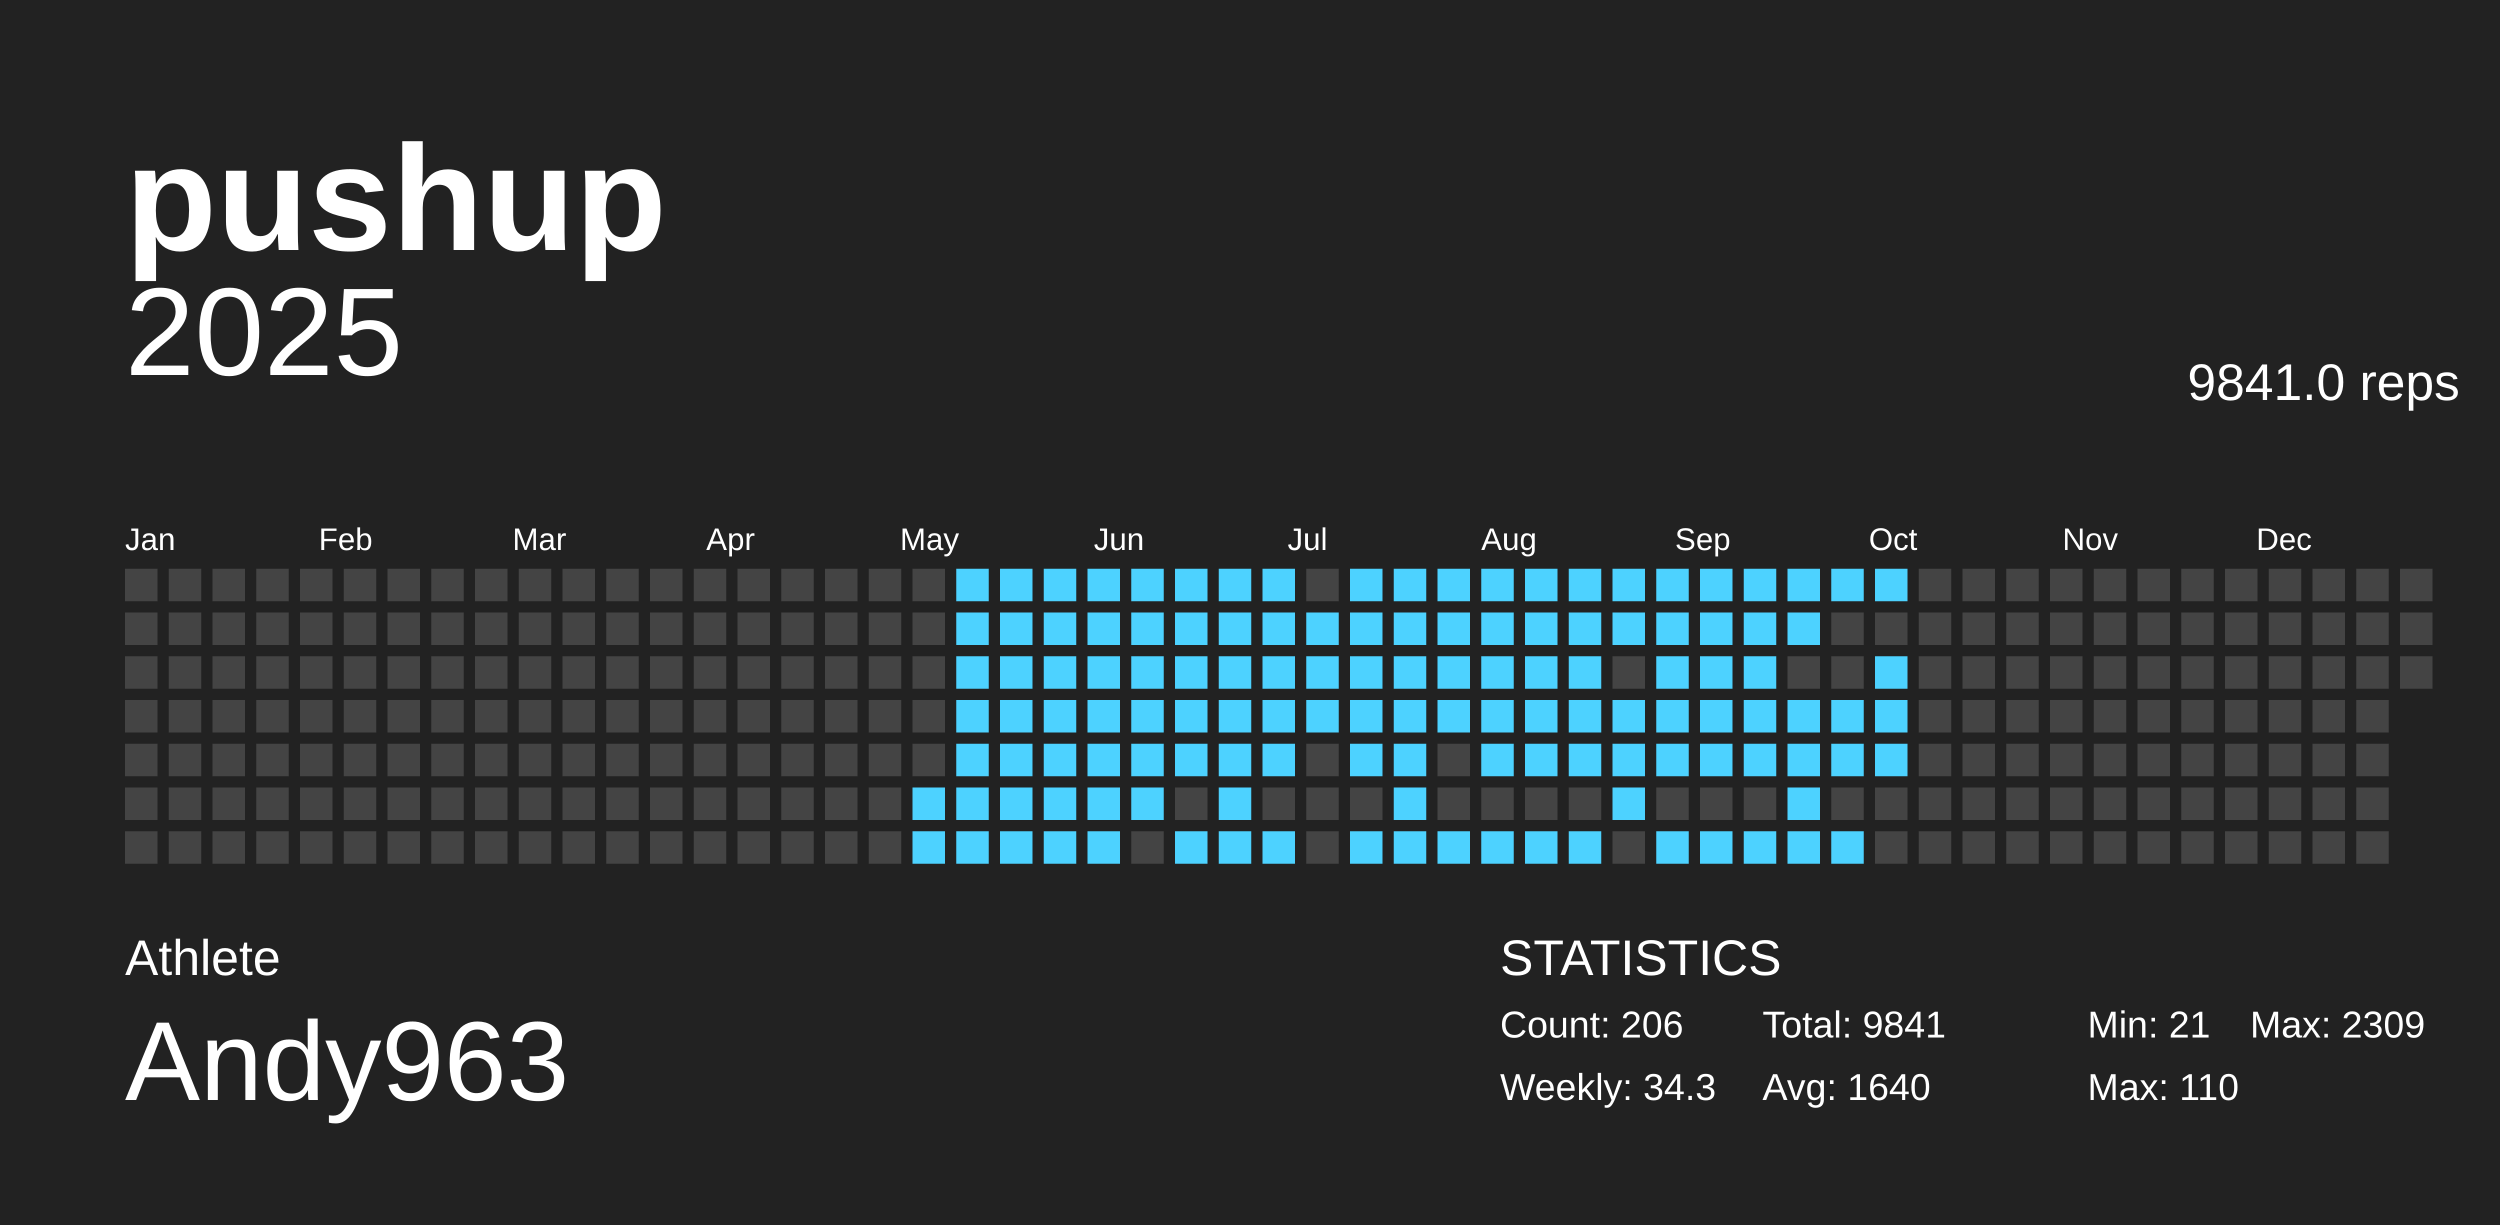
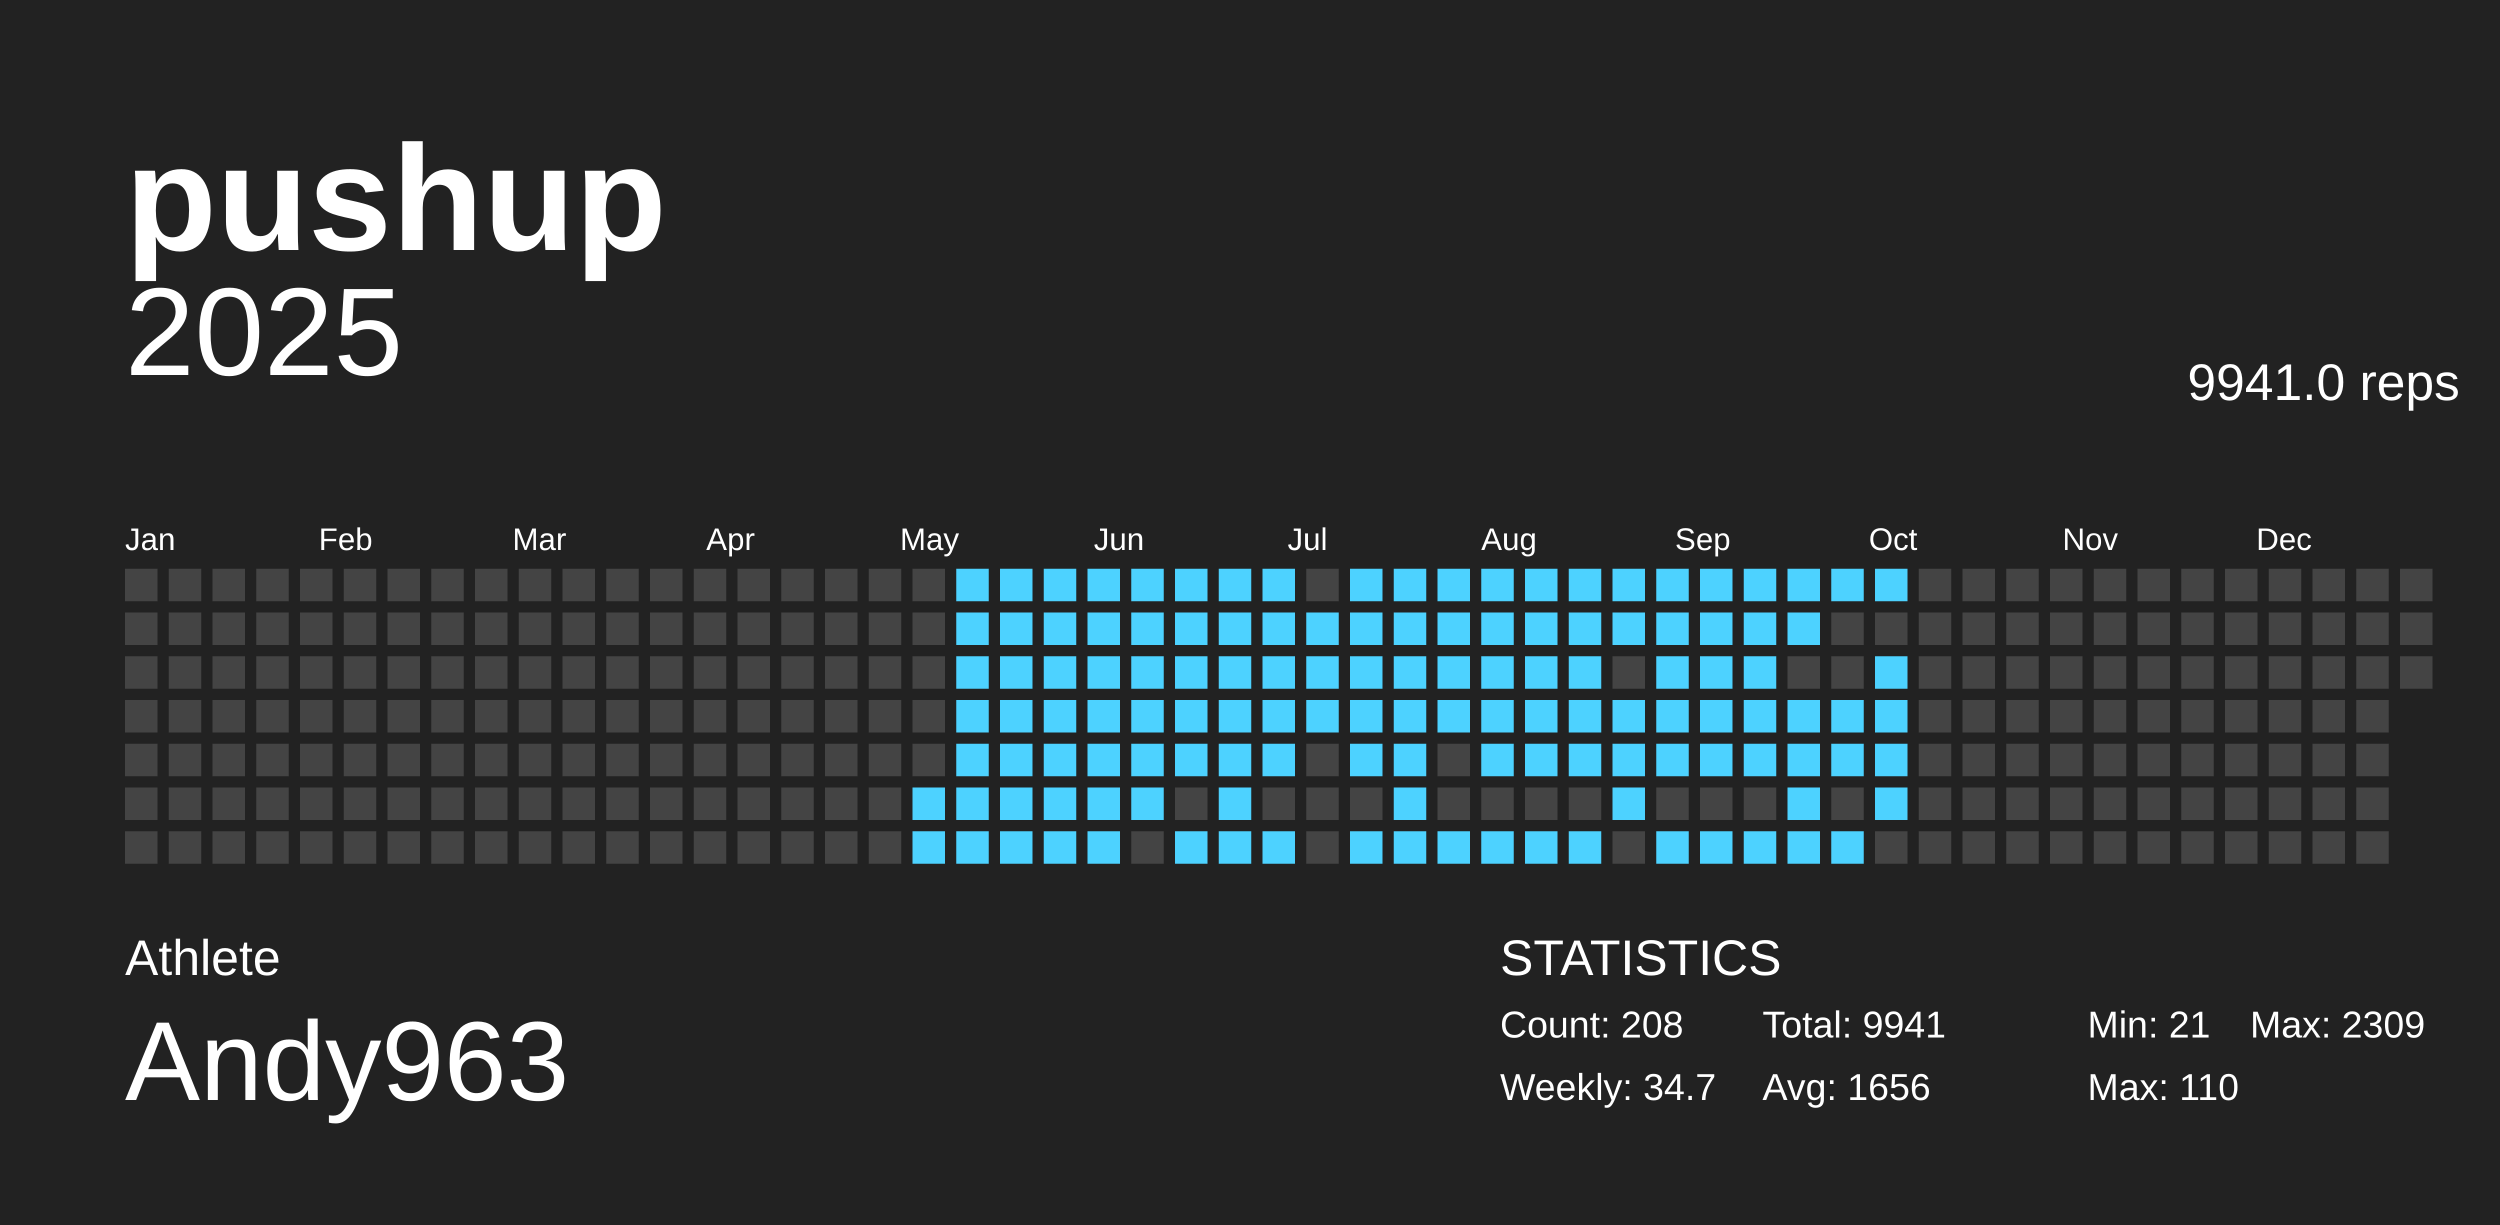
<svg xmlns="http://www.w3.org/2000/svg" baseProfile="full" height="98mm" version="1.1" viewBox="0,0,200,98" width="200mm">
  <defs />
  <g>
    <rect fill="#222222" height="98" width="200" x="0" y="0" />
    <g id="year2025">
      <text alignment-baseline="hanging" fill="#FFFFFF" style="font-size:10.0px; font-family:Arial;" x="10" y="30">2025</text>
-       <text alignment-baseline="hanging" fill="#FFFFFF" style="font-size:4.125px; font-family:Arial;" x="175" y="32">9841.0 reps</text>
+       <text alignment-baseline="hanging" fill="#FFFFFF" style="font-size:4.125px; font-family:Arial;" x="175" y="32">9941.0 reps</text>
      <text fill="#FFFFFF" style="font-size:2.5px; font-family:Arial" x="10.0" y="44">Jan</text>
      <text fill="#FFFFFF" style="font-size:2.5px; font-family:Arial" x="25.5" y="44">Feb</text>
      <text fill="#FFFFFF" style="font-size:2.5px; font-family:Arial" x="41.0" y="44">Mar</text>
      <text fill="#FFFFFF" style="font-size:2.5px; font-family:Arial" x="56.5" y="44">Apr</text>
      <text fill="#FFFFFF" style="font-size:2.5px; font-family:Arial" x="72.0" y="44">May</text>
      <text fill="#FFFFFF" style="font-size:2.5px; font-family:Arial" x="87.5" y="44">Jun</text>
      <text fill="#FFFFFF" style="font-size:2.5px; font-family:Arial" x="103.0" y="44">Jul</text>
      <text fill="#FFFFFF" style="font-size:2.5px; font-family:Arial" x="118.5" y="44">Aug</text>
      <text fill="#FFFFFF" style="font-size:2.5px; font-family:Arial" x="134.0" y="44">Sep</text>
      <text fill="#FFFFFF" style="font-size:2.5px; font-family:Arial" x="149.5" y="44">Oct</text>
      <text fill="#FFFFFF" style="font-size:2.5px; font-family:Arial" x="165.0" y="44">Nov</text>
      <text fill="#FFFFFF" style="font-size:2.5px; font-family:Arial" x="180.5" y="44">Dec</text>
      <rect fill="#444444" height="2.6" width="2.6" x="10.0" y="45.5" />
      <rect fill="#444444" height="2.6" width="2.6" x="10.0" y="49.0" />
      <rect fill="#444444" height="2.6" width="2.6" x="10.0" y="52.5" />
      <rect fill="#444444" height="2.6" width="2.6" x="10.0" y="56.0" />
      <rect fill="#444444" height="2.6" width="2.6" x="10.0" y="59.5" />
      <rect fill="#444444" height="2.6" width="2.6" x="10.0" y="63.0" />
      <rect fill="#444444" height="2.6" width="2.6" x="10.0" y="66.5" />
      <rect fill="#444444" height="2.6" width="2.6" x="13.5" y="45.5" />
      <rect fill="#444444" height="2.6" width="2.6" x="13.5" y="49.0" />
      <rect fill="#444444" height="2.6" width="2.6" x="13.5" y="52.5" />
      <rect fill="#444444" height="2.6" width="2.6" x="13.5" y="56.0" />
      <rect fill="#444444" height="2.6" width="2.6" x="13.5" y="59.5" />
      <rect fill="#444444" height="2.6" width="2.6" x="13.5" y="63.0" />
      <rect fill="#444444" height="2.6" width="2.6" x="13.5" y="66.5" />
      <rect fill="#444444" height="2.6" width="2.6" x="17.0" y="45.5" />
      <rect fill="#444444" height="2.6" width="2.6" x="17.0" y="49.0" />
      <rect fill="#444444" height="2.6" width="2.6" x="17.0" y="52.5" />
      <rect fill="#444444" height="2.6" width="2.6" x="17.0" y="56.0" />
      <rect fill="#444444" height="2.6" width="2.6" x="17.0" y="59.5" />
      <rect fill="#444444" height="2.6" width="2.6" x="17.0" y="63.0" />
      <rect fill="#444444" height="2.6" width="2.6" x="17.0" y="66.5" />
      <rect fill="#444444" height="2.6" width="2.6" x="20.5" y="45.5" />
      <rect fill="#444444" height="2.6" width="2.6" x="20.5" y="49.0" />
      <rect fill="#444444" height="2.6" width="2.6" x="20.5" y="52.5" />
      <rect fill="#444444" height="2.6" width="2.6" x="20.5" y="56.0" />
      <rect fill="#444444" height="2.6" width="2.6" x="20.5" y="59.5" />
      <rect fill="#444444" height="2.6" width="2.6" x="20.5" y="63.0" />
      <rect fill="#444444" height="2.6" width="2.6" x="20.5" y="66.5" />
      <rect fill="#444444" height="2.6" width="2.6" x="24.0" y="45.5" />
      <rect fill="#444444" height="2.6" width="2.6" x="24.0" y="49.0" />
      <rect fill="#444444" height="2.6" width="2.6" x="24.0" y="52.5" />
      <rect fill="#444444" height="2.6" width="2.6" x="24.0" y="56.0" />
      <rect fill="#444444" height="2.6" width="2.6" x="24.0" y="59.5" />
      <rect fill="#444444" height="2.6" width="2.6" x="24.0" y="63.0" />
      <rect fill="#444444" height="2.6" width="2.6" x="24.0" y="66.5" />
      <rect fill="#444444" height="2.6" width="2.6" x="27.5" y="45.5" />
      <rect fill="#444444" height="2.6" width="2.6" x="27.5" y="49.0" />
      <rect fill="#444444" height="2.6" width="2.6" x="27.5" y="52.5" />
      <rect fill="#444444" height="2.6" width="2.6" x="27.5" y="56.0" />
      <rect fill="#444444" height="2.6" width="2.6" x="27.5" y="59.5" />
      <rect fill="#444444" height="2.6" width="2.6" x="27.5" y="63.0" />
      <rect fill="#444444" height="2.6" width="2.6" x="27.5" y="66.5" />
      <rect fill="#444444" height="2.6" width="2.6" x="31.0" y="45.5" />
      <rect fill="#444444" height="2.6" width="2.6" x="31.0" y="49.0" />
      <rect fill="#444444" height="2.6" width="2.6" x="31.0" y="52.5" />
      <rect fill="#444444" height="2.6" width="2.6" x="31.0" y="56.0" />
      <rect fill="#444444" height="2.6" width="2.6" x="31.0" y="59.5" />
      <rect fill="#444444" height="2.6" width="2.6" x="31.0" y="63.0" />
      <rect fill="#444444" height="2.6" width="2.6" x="31.0" y="66.5" />
      <rect fill="#444444" height="2.6" width="2.6" x="34.5" y="45.5" />
      <rect fill="#444444" height="2.6" width="2.6" x="34.5" y="49.0" />
      <rect fill="#444444" height="2.6" width="2.6" x="34.5" y="52.5" />
      <rect fill="#444444" height="2.6" width="2.6" x="34.5" y="56.0" />
      <rect fill="#444444" height="2.6" width="2.6" x="34.5" y="59.5" />
      <rect fill="#444444" height="2.6" width="2.6" x="34.5" y="63.0" />
      <rect fill="#444444" height="2.6" width="2.6" x="34.5" y="66.5" />
      <rect fill="#444444" height="2.6" width="2.6" x="38.0" y="45.5" />
      <rect fill="#444444" height="2.6" width="2.6" x="38.0" y="49.0" />
      <rect fill="#444444" height="2.6" width="2.6" x="38.0" y="52.5" />
      <rect fill="#444444" height="2.6" width="2.6" x="38.0" y="56.0" />
      <rect fill="#444444" height="2.6" width="2.6" x="38.0" y="59.5" />
      <rect fill="#444444" height="2.6" width="2.6" x="38.0" y="63.0" />
      <rect fill="#444444" height="2.6" width="2.6" x="38.0" y="66.5" />
      <rect fill="#444444" height="2.6" width="2.6" x="41.5" y="45.5" />
      <rect fill="#444444" height="2.6" width="2.6" x="41.5" y="49.0" />
      <rect fill="#444444" height="2.6" width="2.6" x="41.5" y="52.5" />
      <rect fill="#444444" height="2.6" width="2.6" x="41.5" y="56.0" />
      <rect fill="#444444" height="2.6" width="2.6" x="41.5" y="59.5" />
      <rect fill="#444444" height="2.6" width="2.6" x="41.5" y="63.0" />
      <rect fill="#444444" height="2.6" width="2.6" x="41.5" y="66.5" />
      <rect fill="#444444" height="2.6" width="2.6" x="45.0" y="45.5" />
      <rect fill="#444444" height="2.6" width="2.6" x="45.0" y="49.0" />
      <rect fill="#444444" height="2.6" width="2.6" x="45.0" y="52.5" />
      <rect fill="#444444" height="2.6" width="2.6" x="45.0" y="56.0" />
      <rect fill="#444444" height="2.6" width="2.6" x="45.0" y="59.5" />
      <rect fill="#444444" height="2.6" width="2.6" x="45.0" y="63.0" />
      <rect fill="#444444" height="2.6" width="2.6" x="45.0" y="66.5" />
      <rect fill="#444444" height="2.6" width="2.6" x="48.5" y="45.5" />
      <rect fill="#444444" height="2.6" width="2.6" x="48.5" y="49.0" />
      <rect fill="#444444" height="2.6" width="2.6" x="48.5" y="52.5" />
      <rect fill="#444444" height="2.6" width="2.6" x="48.5" y="56.0" />
      <rect fill="#444444" height="2.6" width="2.6" x="48.5" y="59.5" />
      <rect fill="#444444" height="2.6" width="2.6" x="48.5" y="63.0" />
      <rect fill="#444444" height="2.6" width="2.6" x="48.5" y="66.5" />
      <rect fill="#444444" height="2.6" width="2.6" x="52.0" y="45.5" />
      <rect fill="#444444" height="2.6" width="2.6" x="52.0" y="49.0" />
      <rect fill="#444444" height="2.6" width="2.6" x="52.0" y="52.5" />
      <rect fill="#444444" height="2.6" width="2.6" x="52.0" y="56.0" />
      <rect fill="#444444" height="2.6" width="2.6" x="52.0" y="59.5" />
      <rect fill="#444444" height="2.6" width="2.6" x="52.0" y="63.0" />
      <rect fill="#444444" height="2.6" width="2.6" x="52.0" y="66.5" />
      <rect fill="#444444" height="2.6" width="2.6" x="55.5" y="45.5" />
      <rect fill="#444444" height="2.6" width="2.6" x="55.5" y="49.0" />
      <rect fill="#444444" height="2.6" width="2.6" x="55.5" y="52.5" />
      <rect fill="#444444" height="2.6" width="2.6" x="55.5" y="56.0" />
      <rect fill="#444444" height="2.6" width="2.6" x="55.5" y="59.5" />
      <rect fill="#444444" height="2.6" width="2.6" x="55.5" y="63.0" />
      <rect fill="#444444" height="2.6" width="2.6" x="55.5" y="66.5" />
      <rect fill="#444444" height="2.6" width="2.6" x="59.0" y="45.5" />
      <rect fill="#444444" height="2.6" width="2.6" x="59.0" y="49.0" />
      <rect fill="#444444" height="2.6" width="2.6" x="59.0" y="52.5" />
      <rect fill="#444444" height="2.6" width="2.6" x="59.0" y="56.0" />
      <rect fill="#444444" height="2.6" width="2.6" x="59.0" y="59.5" />
      <rect fill="#444444" height="2.6" width="2.6" x="59.0" y="63.0" />
      <rect fill="#444444" height="2.6" width="2.6" x="59.0" y="66.5" />
      <rect fill="#444444" height="2.6" width="2.6" x="62.5" y="45.5" />
      <rect fill="#444444" height="2.6" width="2.6" x="62.5" y="49.0" />
      <rect fill="#444444" height="2.6" width="2.6" x="62.5" y="52.5" />
      <rect fill="#444444" height="2.6" width="2.6" x="62.5" y="56.0" />
      <rect fill="#444444" height="2.6" width="2.6" x="62.5" y="59.5" />
      <rect fill="#444444" height="2.6" width="2.6" x="62.5" y="63.0" />
      <rect fill="#444444" height="2.6" width="2.6" x="62.5" y="66.5" />
      <rect fill="#444444" height="2.6" width="2.6" x="66.0" y="45.5" />
      <rect fill="#444444" height="2.6" width="2.6" x="66.0" y="49.0" />
      <rect fill="#444444" height="2.6" width="2.6" x="66.0" y="52.5" />
      <rect fill="#444444" height="2.6" width="2.6" x="66.0" y="56.0" />
      <rect fill="#444444" height="2.6" width="2.6" x="66.0" y="59.5" />
      <rect fill="#444444" height="2.6" width="2.6" x="66.0" y="63.0" />
      <rect fill="#444444" height="2.6" width="2.6" x="66.0" y="66.5" />
      <rect fill="#444444" height="2.6" width="2.6" x="69.5" y="45.5" />
      <rect fill="#444444" height="2.6" width="2.6" x="69.5" y="49.0" />
      <rect fill="#444444" height="2.6" width="2.6" x="69.5" y="52.5" />
      <rect fill="#444444" height="2.6" width="2.6" x="69.5" y="56.0" />
      <rect fill="#444444" height="2.6" width="2.6" x="69.5" y="59.5" />
      <rect fill="#444444" height="2.6" width="2.6" x="69.5" y="63.0" />
      <rect fill="#444444" height="2.6" width="2.6" x="69.5" y="66.5" />
      <rect fill="#444444" height="2.6" width="2.6" x="73.0" y="45.5" />
      <rect fill="#444444" height="2.6" width="2.6" x="73.0" y="49.0" />
      <rect fill="#444444" height="2.6" width="2.6" x="73.0" y="52.5" />
      <rect fill="#444444" height="2.6" width="2.6" x="73.0" y="56.0" />
      <rect fill="#444444" height="2.6" width="2.6" x="73.0" y="59.5" />
      <rect fill="#4dd2ff" height="2.6" width="2.6" x="73.0" y="63.0" />
      <rect fill="#4dd2ff" height="2.6" width="2.6" x="73.0" y="66.5" />
      <rect fill="#4dd2ff" height="2.6" width="2.6" x="76.5" y="45.5" />
      <rect fill="#4dd2ff" height="2.6" width="2.6" x="76.5" y="49.0" />
      <rect fill="#4dd2ff" height="2.6" width="2.6" x="76.5" y="52.5" />
      <rect fill="#4dd2ff" height="2.6" width="2.6" x="76.5" y="56.0" />
      <rect fill="#4dd2ff" height="2.6" width="2.6" x="76.5" y="59.5" />
      <rect fill="#4dd2ff" height="2.6" width="2.6" x="76.5" y="63.0" />
      <rect fill="#4dd2ff" height="2.6" width="2.6" x="76.5" y="66.5" />
      <rect fill="#4dd2ff" height="2.6" width="2.6" x="80.0" y="45.5" />
      <rect fill="#4dd2ff" height="2.6" width="2.6" x="80.0" y="49.0" />
      <rect fill="#4dd2ff" height="2.6" width="2.6" x="80.0" y="52.5" />
      <rect fill="#4dd2ff" height="2.6" width="2.6" x="80.0" y="56.0" />
      <rect fill="#4dd2ff" height="2.6" width="2.6" x="80.0" y="59.5" />
      <rect fill="#4dd2ff" height="2.6" width="2.6" x="80.0" y="63.0" />
      <rect fill="#4dd2ff" height="2.6" width="2.6" x="80.0" y="66.5" />
      <rect fill="#4dd2ff" height="2.6" width="2.6" x="83.5" y="45.5" />
      <rect fill="#4dd2ff" height="2.6" width="2.6" x="83.5" y="49.0" />
      <rect fill="#4dd2ff" height="2.6" width="2.6" x="83.5" y="52.5" />
      <rect fill="#4dd2ff" height="2.6" width="2.6" x="83.5" y="56.0" />
      <rect fill="#4dd2ff" height="2.6" width="2.6" x="83.5" y="59.5" />
      <rect fill="#4dd2ff" height="2.6" width="2.6" x="83.5" y="63.0" />
      <rect fill="#4dd2ff" height="2.6" width="2.6" x="83.5" y="66.5" />
      <rect fill="#4dd2ff" height="2.6" width="2.6" x="87.0" y="45.5" />
      <rect fill="#4dd2ff" height="2.6" width="2.6" x="87.0" y="49.0" />
      <rect fill="#4dd2ff" height="2.6" width="2.6" x="87.0" y="52.5" />
      <rect fill="#4dd2ff" height="2.6" width="2.6" x="87.0" y="56.0" />
      <rect fill="#4dd2ff" height="2.6" width="2.6" x="87.0" y="59.5" />
      <rect fill="#4dd2ff" height="2.6" width="2.6" x="87.0" y="63.0" />
      <rect fill="#4dd2ff" height="2.6" width="2.6" x="87.0" y="66.5" />
      <rect fill="#4dd2ff" height="2.6" width="2.6" x="90.5" y="45.5" />
      <rect fill="#4dd2ff" height="2.6" width="2.6" x="90.5" y="49.0" />
      <rect fill="#4dd2ff" height="2.6" width="2.6" x="90.5" y="52.5" />
      <rect fill="#4dd2ff" height="2.6" width="2.6" x="90.5" y="56.0" />
      <rect fill="#4dd2ff" height="2.6" width="2.6" x="90.5" y="59.5" />
      <rect fill="#4dd2ff" height="2.6" width="2.6" x="90.5" y="63.0" />
      <rect fill="#444444" height="2.6" width="2.6" x="90.5" y="66.5" />
      <rect fill="#4dd2ff" height="2.6" width="2.6" x="94.0" y="45.5" />
      <rect fill="#4dd2ff" height="2.6" width="2.6" x="94.0" y="49.0" />
      <rect fill="#4dd2ff" height="2.6" width="2.6" x="94.0" y="52.5" />
      <rect fill="#4dd2ff" height="2.6" width="2.6" x="94.0" y="56.0" />
      <rect fill="#4dd2ff" height="2.6" width="2.6" x="94.0" y="59.5" />
      <rect fill="#444444" height="2.6" width="2.6" x="94.0" y="63.0" />
      <rect fill="#4dd2ff" height="2.6" width="2.6" x="94.0" y="66.5" />
      <rect fill="#4dd2ff" height="2.6" width="2.6" x="97.5" y="45.5" />
      <rect fill="#4dd2ff" height="2.6" width="2.6" x="97.5" y="49.0" />
      <rect fill="#4dd2ff" height="2.6" width="2.6" x="97.5" y="52.5" />
      <rect fill="#4dd2ff" height="2.6" width="2.6" x="97.5" y="56.0" />
      <rect fill="#4dd2ff" height="2.6" width="2.6" x="97.5" y="59.5" />
      <rect fill="#4dd2ff" height="2.6" width="2.6" x="97.5" y="63.0" />
      <rect fill="#4dd2ff" height="2.6" width="2.6" x="97.5" y="66.5" />
      <rect fill="#4dd2ff" height="2.6" width="2.6" x="101.0" y="45.5" />
      <rect fill="#4dd2ff" height="2.6" width="2.6" x="101.0" y="49.0" />
      <rect fill="#4dd2ff" height="2.6" width="2.6" x="101.0" y="52.5" />
      <rect fill="#4dd2ff" height="2.6" width="2.6" x="101.0" y="56.0" />
      <rect fill="#4dd2ff" height="2.6" width="2.6" x="101.0" y="59.5" />
      <rect fill="#444444" height="2.6" width="2.6" x="101.0" y="63.0" />
      <rect fill="#4dd2ff" height="2.6" width="2.6" x="101.0" y="66.5" />
      <rect fill="#444444" height="2.6" width="2.6" x="104.5" y="45.5" />
      <rect fill="#4dd2ff" height="2.6" width="2.6" x="104.5" y="49.0" />
      <rect fill="#4dd2ff" height="2.6" width="2.6" x="104.5" y="52.5" />
      <rect fill="#4dd2ff" height="2.6" width="2.6" x="104.5" y="56.0" />
      <rect fill="#444444" height="2.6" width="2.6" x="104.5" y="59.5" />
      <rect fill="#444444" height="2.6" width="2.6" x="104.5" y="63.0" />
      <rect fill="#444444" height="2.6" width="2.6" x="104.5" y="66.5" />
      <rect fill="#4dd2ff" height="2.6" width="2.6" x="108.0" y="45.5" />
      <rect fill="#4dd2ff" height="2.6" width="2.6" x="108.0" y="49.0" />
      <rect fill="#4dd2ff" height="2.6" width="2.6" x="108.0" y="52.5" />
      <rect fill="#4dd2ff" height="2.6" width="2.6" x="108.0" y="56.0" />
      <rect fill="#4dd2ff" height="2.6" width="2.6" x="108.0" y="59.5" />
      <rect fill="#444444" height="2.6" width="2.6" x="108.0" y="63.0" />
      <rect fill="#4dd2ff" height="2.6" width="2.6" x="108.0" y="66.5" />
      <rect fill="#4dd2ff" height="2.6" width="2.6" x="111.5" y="45.5" />
      <rect fill="#4dd2ff" height="2.6" width="2.6" x="111.5" y="49.0" />
      <rect fill="#4dd2ff" height="2.6" width="2.6" x="111.5" y="52.5" />
      <rect fill="#4dd2ff" height="2.6" width="2.6" x="111.5" y="56.0" />
      <rect fill="#4dd2ff" height="2.6" width="2.6" x="111.5" y="59.5" />
      <rect fill="#4dd2ff" height="2.6" width="2.6" x="111.5" y="63.0" />
      <rect fill="#4dd2ff" height="2.6" width="2.6" x="111.5" y="66.5" />
      <rect fill="#4dd2ff" height="2.6" width="2.6" x="115.0" y="45.5" />
      <rect fill="#4dd2ff" height="2.6" width="2.6" x="115.0" y="49.0" />
      <rect fill="#4dd2ff" height="2.6" width="2.6" x="115.0" y="52.5" />
      <rect fill="#4dd2ff" height="2.6" width="2.6" x="115.0" y="56.0" />
      <rect fill="#444444" height="2.6" width="2.6" x="115.0" y="59.5" />
      <rect fill="#444444" height="2.6" width="2.6" x="115.0" y="63.0" />
      <rect fill="#4dd2ff" height="2.6" width="2.6" x="115.0" y="66.5" />
      <rect fill="#4dd2ff" height="2.6" width="2.6" x="118.5" y="45.5" />
      <rect fill="#4dd2ff" height="2.6" width="2.6" x="118.5" y="49.0" />
      <rect fill="#4dd2ff" height="2.6" width="2.6" x="118.5" y="52.5" />
      <rect fill="#4dd2ff" height="2.6" width="2.6" x="118.5" y="56.0" />
      <rect fill="#4dd2ff" height="2.6" width="2.6" x="118.5" y="59.5" />
      <rect fill="#444444" height="2.6" width="2.6" x="118.5" y="63.0" />
      <rect fill="#4dd2ff" height="2.6" width="2.6" x="118.5" y="66.5" />
      <rect fill="#4dd2ff" height="2.6" width="2.6" x="122.0" y="45.5" />
      <rect fill="#4dd2ff" height="2.6" width="2.6" x="122.0" y="49.0" />
      <rect fill="#4dd2ff" height="2.6" width="2.6" x="122.0" y="52.5" />
      <rect fill="#4dd2ff" height="2.6" width="2.6" x="122.0" y="56.0" />
      <rect fill="#4dd2ff" height="2.6" width="2.6" x="122.0" y="59.5" />
      <rect fill="#444444" height="2.6" width="2.6" x="122.0" y="63.0" />
      <rect fill="#4dd2ff" height="2.6" width="2.6" x="122.0" y="66.5" />
      <rect fill="#4dd2ff" height="2.6" width="2.6" x="125.5" y="45.5" />
      <rect fill="#4dd2ff" height="2.6" width="2.6" x="125.5" y="49.0" />
      <rect fill="#4dd2ff" height="2.6" width="2.6" x="125.5" y="52.5" />
      <rect fill="#4dd2ff" height="2.6" width="2.6" x="125.5" y="56.0" />
      <rect fill="#4dd2ff" height="2.6" width="2.6" x="125.5" y="59.5" />
      <rect fill="#444444" height="2.6" width="2.6" x="125.5" y="63.0" />
      <rect fill="#4dd2ff" height="2.6" width="2.6" x="125.5" y="66.5" />
      <rect fill="#4dd2ff" height="2.6" width="2.6" x="129.0" y="45.5" />
      <rect fill="#4dd2ff" height="2.6" width="2.6" x="129.0" y="49.0" />
      <rect fill="#444444" height="2.6" width="2.6" x="129.0" y="52.5" />
      <rect fill="#4dd2ff" height="2.6" width="2.6" x="129.0" y="56.0" />
      <rect fill="#4dd2ff" height="2.6" width="2.6" x="129.0" y="59.5" />
      <rect fill="#4dd2ff" height="2.6" width="2.6" x="129.0" y="63.0" />
      <rect fill="#444444" height="2.6" width="2.6" x="129.0" y="66.5" />
      <rect fill="#4dd2ff" height="2.6" width="2.6" x="132.5" y="45.5" />
      <rect fill="#4dd2ff" height="2.6" width="2.6" x="132.5" y="49.0" />
      <rect fill="#4dd2ff" height="2.6" width="2.6" x="132.5" y="52.5" />
      <rect fill="#4dd2ff" height="2.6" width="2.6" x="132.5" y="56.0" />
      <rect fill="#4dd2ff" height="2.6" width="2.6" x="132.5" y="59.5" />
      <rect fill="#444444" height="2.6" width="2.6" x="132.5" y="63.0" />
      <rect fill="#4dd2ff" height="2.6" width="2.6" x="132.5" y="66.5" />
      <rect fill="#4dd2ff" height="2.6" width="2.6" x="136.0" y="45.5" />
      <rect fill="#4dd2ff" height="2.6" width="2.6" x="136.0" y="49.0" />
      <rect fill="#4dd2ff" height="2.6" width="2.6" x="136.0" y="52.5" />
      <rect fill="#4dd2ff" height="2.6" width="2.6" x="136.0" y="56.0" />
      <rect fill="#4dd2ff" height="2.6" width="2.6" x="136.0" y="59.5" />
      <rect fill="#444444" height="2.6" width="2.6" x="136.0" y="63.0" />
      <rect fill="#4dd2ff" height="2.6" width="2.6" x="136.0" y="66.5" />
      <rect fill="#4dd2ff" height="2.6" width="2.6" x="139.5" y="45.5" />
      <rect fill="#4dd2ff" height="2.6" width="2.6" x="139.5" y="49.0" />
      <rect fill="#4dd2ff" height="2.6" width="2.6" x="139.5" y="52.5" />
      <rect fill="#4dd2ff" height="2.6" width="2.6" x="139.5" y="56.0" />
      <rect fill="#4dd2ff" height="2.6" width="2.6" x="139.5" y="59.5" />
      <rect fill="#444444" height="2.6" width="2.6" x="139.5" y="63.0" />
      <rect fill="#4dd2ff" height="2.6" width="2.6" x="139.5" y="66.5" />
      <rect fill="#4dd2ff" height="2.6" width="2.6" x="143.0" y="45.5" />
      <rect fill="#4dd2ff" height="2.6" width="2.6" x="143.0" y="49.0" />
      <rect fill="#444444" height="2.6" width="2.6" x="143.0" y="52.5" />
      <rect fill="#4dd2ff" height="2.6" width="2.6" x="143.0" y="56.0" />
      <rect fill="#4dd2ff" height="2.6" width="2.6" x="143.0" y="59.5" />
      <rect fill="#4dd2ff" height="2.6" width="2.6" x="143.0" y="63.0" />
      <rect fill="#4dd2ff" height="2.6" width="2.6" x="143.0" y="66.5" />
      <rect fill="#4dd2ff" height="2.6" width="2.6" x="146.5" y="45.5" />
      <rect fill="#444444" height="2.6" width="2.6" x="146.5" y="49.0" />
      <rect fill="#444444" height="2.6" width="2.6" x="146.5" y="52.5" />
      <rect fill="#4dd2ff" height="2.6" width="2.6" x="146.5" y="56.0" />
      <rect fill="#4dd2ff" height="2.6" width="2.6" x="146.5" y="59.5" />
      <rect fill="#444444" height="2.6" width="2.6" x="146.5" y="63.0" />
      <rect fill="#4dd2ff" height="2.6" width="2.6" x="146.5" y="66.5" />
      <rect fill="#4dd2ff" height="2.6" width="2.6" x="150.0" y="45.5" />
      <rect fill="#444444" height="2.6" width="2.6" x="150.0" y="49.0" />
      <rect fill="#4dd2ff" height="2.6" width="2.6" x="150.0" y="52.5" />
      <rect fill="#4dd2ff" height="2.6" width="2.6" x="150.0" y="56.0" />
      <rect fill="#4dd2ff" height="2.6" width="2.6" x="150.0" y="59.5" />
-       <rect fill="#444444" height="2.6" width="2.6" x="150.0" y="63.0" />
+       <rect fill="#4dd2ff" height="2.6" width="2.6" x="150.0" y="63.0" />
      <rect fill="#444444" height="2.6" width="2.6" x="150.0" y="66.5" />
      <rect fill="#444444" height="2.6" width="2.6" x="153.5" y="45.5" />
      <rect fill="#444444" height="2.6" width="2.6" x="153.5" y="49.0" />
      <rect fill="#444444" height="2.6" width="2.6" x="153.5" y="52.5" />
      <rect fill="#444444" height="2.6" width="2.6" x="153.5" y="56.0" />
      <rect fill="#444444" height="2.6" width="2.6" x="153.5" y="59.5" />
      <rect fill="#444444" height="2.6" width="2.6" x="153.5" y="63.0" />
      <rect fill="#444444" height="2.6" width="2.6" x="153.5" y="66.5" />
      <rect fill="#444444" height="2.6" width="2.6" x="157.0" y="45.5" />
      <rect fill="#444444" height="2.6" width="2.6" x="157.0" y="49.0" />
      <rect fill="#444444" height="2.6" width="2.6" x="157.0" y="52.5" />
      <rect fill="#444444" height="2.6" width="2.6" x="157.0" y="56.0" />
      <rect fill="#444444" height="2.6" width="2.6" x="157.0" y="59.5" />
      <rect fill="#444444" height="2.6" width="2.6" x="157.0" y="63.0" />
      <rect fill="#444444" height="2.6" width="2.6" x="157.0" y="66.5" />
      <rect fill="#444444" height="2.6" width="2.6" x="160.5" y="45.5" />
      <rect fill="#444444" height="2.6" width="2.6" x="160.5" y="49.0" />
      <rect fill="#444444" height="2.6" width="2.6" x="160.5" y="52.5" />
      <rect fill="#444444" height="2.6" width="2.6" x="160.5" y="56.0" />
      <rect fill="#444444" height="2.6" width="2.6" x="160.5" y="59.5" />
      <rect fill="#444444" height="2.6" width="2.6" x="160.5" y="63.0" />
      <rect fill="#444444" height="2.6" width="2.6" x="160.5" y="66.5" />
      <rect fill="#444444" height="2.6" width="2.6" x="164.0" y="45.5" />
      <rect fill="#444444" height="2.6" width="2.6" x="164.0" y="49.0" />
      <rect fill="#444444" height="2.6" width="2.6" x="164.0" y="52.5" />
      <rect fill="#444444" height="2.6" width="2.6" x="164.0" y="56.0" />
      <rect fill="#444444" height="2.6" width="2.6" x="164.0" y="59.5" />
      <rect fill="#444444" height="2.6" width="2.6" x="164.0" y="63.0" />
      <rect fill="#444444" height="2.6" width="2.6" x="164.0" y="66.5" />
      <rect fill="#444444" height="2.6" width="2.6" x="167.5" y="45.5" />
      <rect fill="#444444" height="2.6" width="2.6" x="167.5" y="49.0" />
      <rect fill="#444444" height="2.6" width="2.6" x="167.5" y="52.5" />
      <rect fill="#444444" height="2.6" width="2.6" x="167.5" y="56.0" />
      <rect fill="#444444" height="2.6" width="2.6" x="167.5" y="59.5" />
      <rect fill="#444444" height="2.6" width="2.6" x="167.5" y="63.0" />
      <rect fill="#444444" height="2.6" width="2.6" x="167.5" y="66.5" />
      <rect fill="#444444" height="2.6" width="2.6" x="171.0" y="45.5" />
      <rect fill="#444444" height="2.6" width="2.6" x="171.0" y="49.0" />
      <rect fill="#444444" height="2.6" width="2.6" x="171.0" y="52.5" />
      <rect fill="#444444" height="2.6" width="2.6" x="171.0" y="56.0" />
      <rect fill="#444444" height="2.6" width="2.6" x="171.0" y="59.5" />
      <rect fill="#444444" height="2.6" width="2.6" x="171.0" y="63.0" />
      <rect fill="#444444" height="2.6" width="2.6" x="171.0" y="66.5" />
      <rect fill="#444444" height="2.6" width="2.6" x="174.5" y="45.5" />
      <rect fill="#444444" height="2.6" width="2.6" x="174.5" y="49.0" />
      <rect fill="#444444" height="2.6" width="2.6" x="174.5" y="52.5" />
      <rect fill="#444444" height="2.6" width="2.6" x="174.5" y="56.0" />
      <rect fill="#444444" height="2.6" width="2.6" x="174.5" y="59.5" />
      <rect fill="#444444" height="2.6" width="2.6" x="174.5" y="63.0" />
      <rect fill="#444444" height="2.6" width="2.6" x="174.5" y="66.5" />
      <rect fill="#444444" height="2.6" width="2.6" x="178.0" y="45.5" />
      <rect fill="#444444" height="2.6" width="2.6" x="178.0" y="49.0" />
      <rect fill="#444444" height="2.6" width="2.6" x="178.0" y="52.5" />
      <rect fill="#444444" height="2.6" width="2.6" x="178.0" y="56.0" />
      <rect fill="#444444" height="2.6" width="2.6" x="178.0" y="59.5" />
      <rect fill="#444444" height="2.6" width="2.6" x="178.0" y="63.0" />
      <rect fill="#444444" height="2.6" width="2.6" x="178.0" y="66.5" />
      <rect fill="#444444" height="2.6" width="2.6" x="181.5" y="45.5" />
      <rect fill="#444444" height="2.6" width="2.6" x="181.5" y="49.0" />
      <rect fill="#444444" height="2.6" width="2.6" x="181.5" y="52.5" />
      <rect fill="#444444" height="2.6" width="2.6" x="181.5" y="56.0" />
      <rect fill="#444444" height="2.6" width="2.6" x="181.5" y="59.5" />
      <rect fill="#444444" height="2.6" width="2.6" x="181.5" y="63.0" />
      <rect fill="#444444" height="2.6" width="2.6" x="181.5" y="66.5" />
      <rect fill="#444444" height="2.6" width="2.6" x="185.0" y="45.5" />
      <rect fill="#444444" height="2.6" width="2.6" x="185.0" y="49.0" />
      <rect fill="#444444" height="2.6" width="2.6" x="185.0" y="52.5" />
      <rect fill="#444444" height="2.6" width="2.6" x="185.0" y="56.0" />
      <rect fill="#444444" height="2.6" width="2.6" x="185.0" y="59.5" />
      <rect fill="#444444" height="2.6" width="2.6" x="185.0" y="63.0" />
      <rect fill="#444444" height="2.6" width="2.6" x="185.0" y="66.5" />
      <rect fill="#444444" height="2.6" width="2.6" x="188.5" y="45.5" />
      <rect fill="#444444" height="2.6" width="2.6" x="188.5" y="49.0" />
      <rect fill="#444444" height="2.6" width="2.6" x="188.5" y="52.5" />
      <rect fill="#444444" height="2.6" width="2.6" x="188.5" y="56.0" />
      <rect fill="#444444" height="2.6" width="2.6" x="188.5" y="59.5" />
      <rect fill="#444444" height="2.6" width="2.6" x="188.5" y="63.0" />
      <rect fill="#444444" height="2.6" width="2.6" x="188.5" y="66.5" />
      <rect fill="#444444" height="2.6" width="2.6" x="192.0" y="45.5" />
      <rect fill="#444444" height="2.6" width="2.6" x="192.0" y="49.0" />
      <rect fill="#444444" height="2.6" width="2.6" x="192.0" y="52.5" />
    </g>
  </g>
  <text fill="#FFFFFF" style="font-size:12px; font-family:Arial; font-weight:bold;" x="10" y="20">pushup</text>
  <text fill="#FFFFFF" style="font-size:4px; font-family:Arial" x="10" y="78">Athlete</text>
  <text fill="#FFFFFF" style="font-size:9px; font-family:Arial" x="10" y="88">Andy963</text>
  <text fill="#FFFFFF" style="font-size:4px; font-family:Arial" x="120" y="78">STATISTICS</text>
-   <text fill="#FFFFFF" style="font-size:3px; font-family:Arial" x="120" y="83">Count: 206</text>
-   <text fill="#FFFFFF" style="font-size:3px; font-family:Arial" x="120" y="88">Weekly: 34.3</text>
-   <text fill="#FFFFFF" style="font-size:3px; font-family:Arial" x="141" y="83">Total: 9841</text>
-   <text fill="#FFFFFF" style="font-size:3px; font-family:Arial" x="141" y="88">Avg: 1640</text>
+   <text fill="#FFFFFF" style="font-size:3px; font-family:Arial" x="120" y="83">Count: 208</text>
+   <text fill="#FFFFFF" style="font-size:3px; font-family:Arial" x="120" y="88">Weekly: 34.7</text>
+   <text fill="#FFFFFF" style="font-size:3px; font-family:Arial" x="141" y="83">Total: 9941</text>
+   <text fill="#FFFFFF" style="font-size:3px; font-family:Arial" x="141" y="88">Avg: 1656</text>
  <text fill="#FFFFFF" style="font-size:3px; font-family:Arial" x="167" y="83">Min: 21</text>
  <text fill="#FFFFFF" style="font-size:3px; font-family:Arial" x="167" y="88">Max: 110</text>
  <text fill="#FFFFFF" style="font-size:3px; font-family:Arial" x="180" y="83">Max: 2309</text>
</svg>
